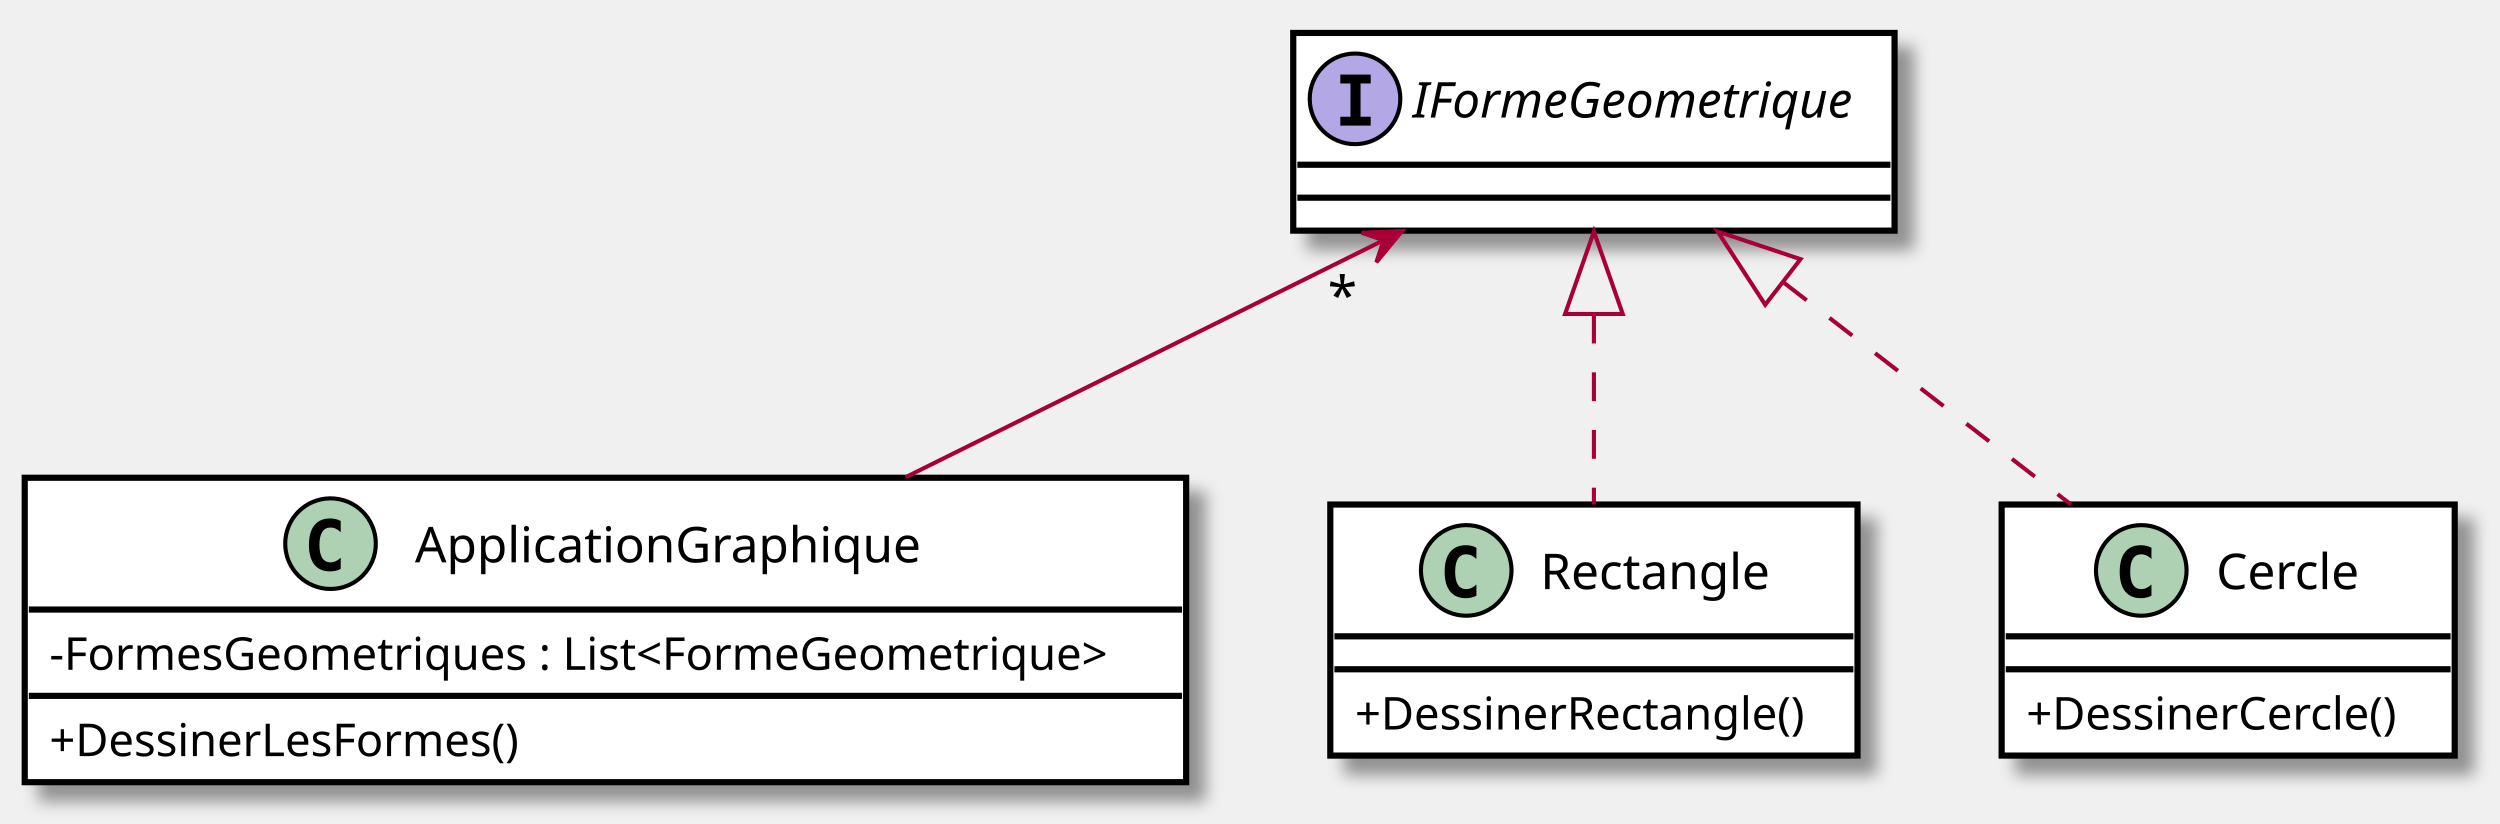
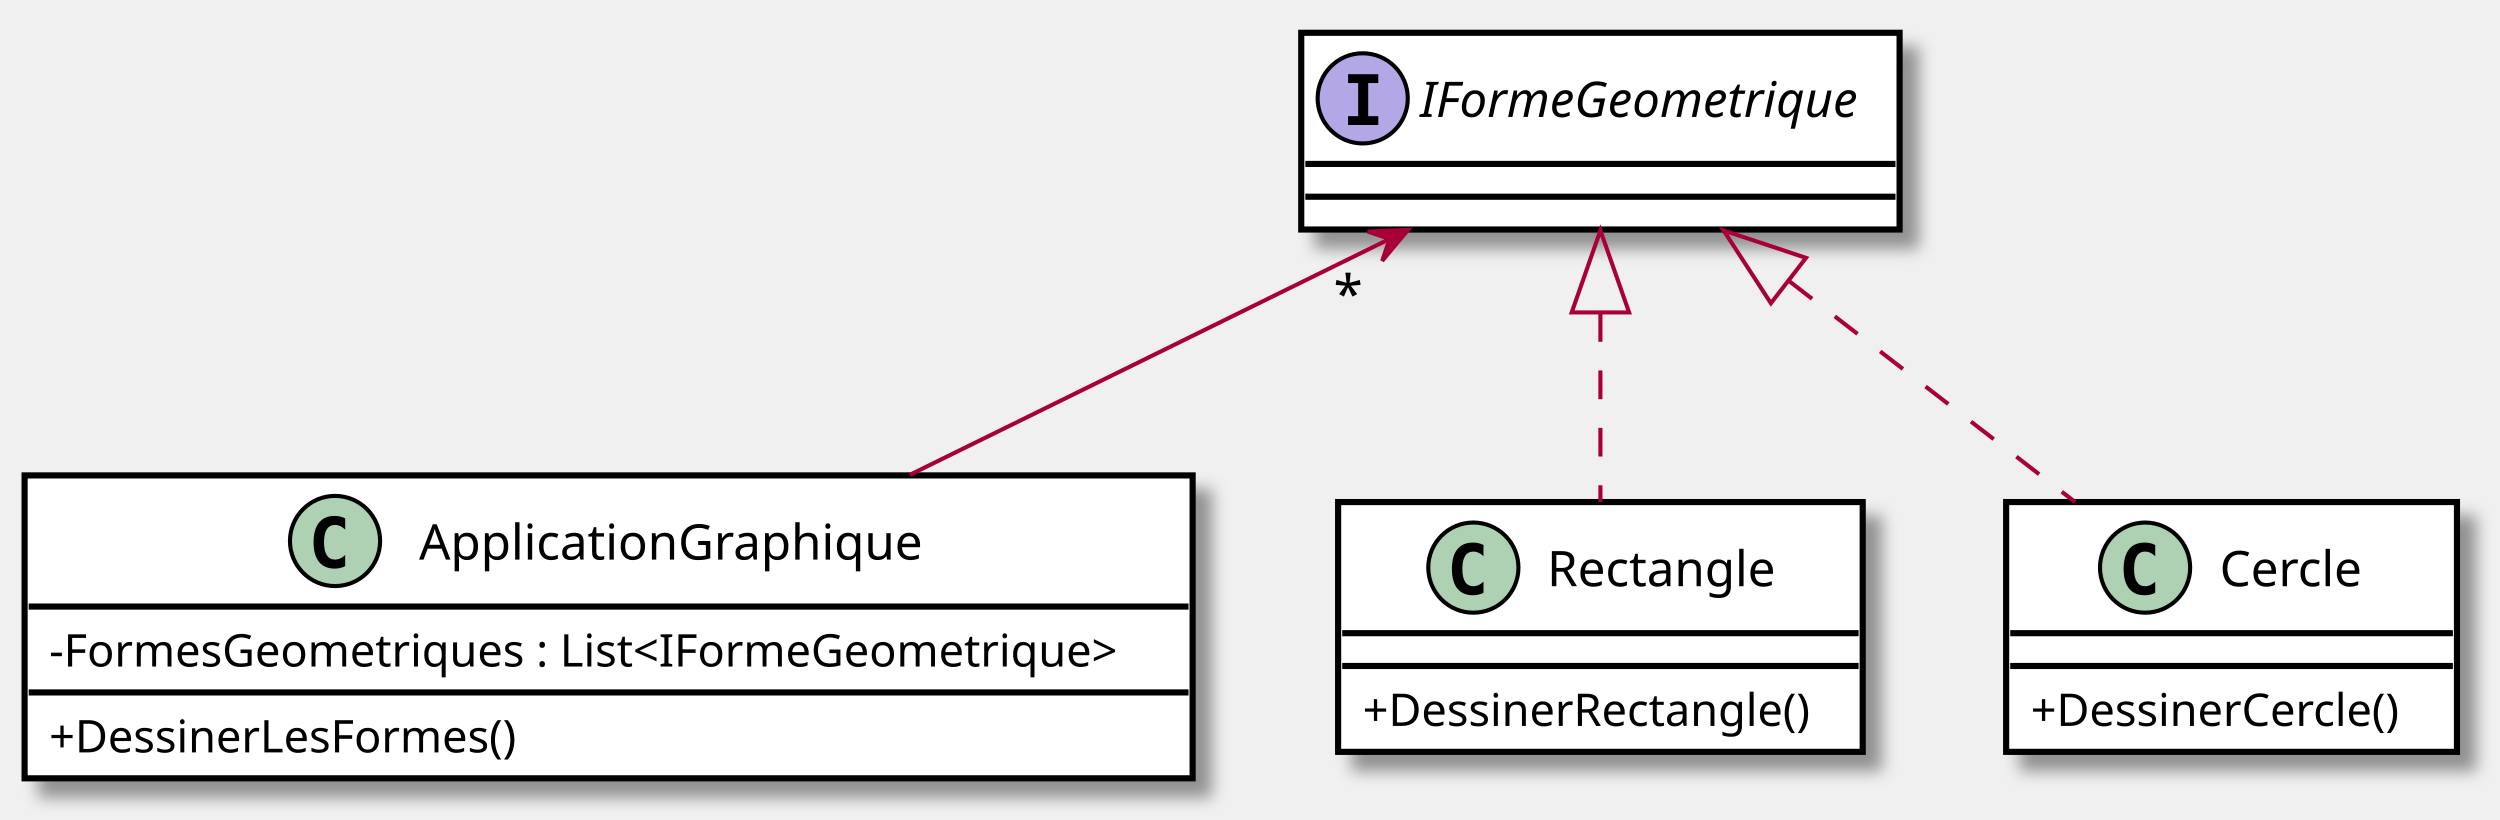
- <svg xmlns="http://www.w3.org/2000/svg" contentScriptType="application/ecmascript" contentStyleType="text/css" height="200px" preserveAspectRatio="none" style="width:607px;height:200px;" version="1.1" viewBox="0 0 607 200" width="607px" zoomAndPan="magnify">
+ <svg xmlns="http://www.w3.org/2000/svg" contentScriptType="application/ecmascript" contentStyleType="text/css" height="200px" preserveAspectRatio="none" style="width:610px;height:200px;" version="1.1" viewBox="0 0 610 200" width="610px" zoomAndPan="magnify">
  <defs>
-     <filter height="300%" id="f1f78syogwhb8u" width="300%" x="-1" y="-1">
+     <filter height="300%" id="f6xvmu9puvwm9" width="300%" x="-1" y="-1">
      <feGaussianBlur result="blurOut" stdDeviation="2.0" />
      <feColorMatrix in="blurOut" result="blurOut2" type="matrix" values="0 0 0 0 0 0 0 0 0 0 0 0 0 0 0 0 0 0 .4 0" />
      <feOffset dx="4.0" dy="4.0" in="blurOut2" result="blurOut3" />
      <feBlend in="SourceGraphic" in2="blurOut3" mode="normal" />
    </filter>
  </defs>
  <g>
-     <rect fill="#FFFFFF" filter="url(#f1f78syogwhb8u)" height="73.91" id="ApplicationGraphique" style="stroke: #000000; stroke-width: 1.5;" width="282" x="6" y="116" />
-     <ellipse cx="80.25" cy="132" fill="#ADD1B2" rx="11" ry="11" style="stroke: #000000; stroke-width: 1.0;" />
-     <path d="M82.723,138.143 Q82.142,138.442 81.503,138.591 Q80.864,138.741 80.158,138.741 Q77.651,138.741 76.332,137.089 Q75.012,135.437 75.012,132.316 Q75.012,129.186 76.332,127.535 Q77.651,125.883 80.158,125.883 Q80.864,125.883 81.511,126.032 Q82.159,126.182 82.723,126.481 L82.723,129.203 Q82.092,128.622 81.499,128.352 Q80.905,128.083 80.274,128.083 Q78.93,128.083 78.245,129.149 Q77.56,130.216 77.56,132.316 Q77.56,134.408 78.245,135.474 Q78.93,136.541 80.274,136.541 Q80.905,136.541 81.499,136.271 Q82.092,136.001 82.723,135.42 Z " />
-     <text fill="#000000" font-family="sans-serif" font-size="12" lengthAdjust="spacingAndGlyphs" textLength="125" x="100.75" y="136.535">ApplicationGraphique</text>
-     <line style="stroke: #000000; stroke-width: 1.5;" x1="7" x2="287" y1="148" y2="148" />
-     <text fill="#000000" font-family="sans-serif" font-size="11" lengthAdjust="spacingAndGlyphs" textLength="270" x="12" y="162.635">-FormesGeometriques : List&lt;FormeGeometrique&gt;</text>
-     <line style="stroke: #000000; stroke-width: 1.5;" x1="7" x2="287" y1="168.955" y2="168.955" />
+     <rect fill="#FFFFFF" filter="url(#f6xvmu9puvwm9)" height="73.91" id="ApplicationGraphique" style="stroke: #000000; stroke-width: 1.5;" width="285" x="6" y="116" />
+     <ellipse cx="81.75" cy="132" fill="#ADD1B2" rx="11" ry="11" style="stroke: #000000; stroke-width: 1.0;" />
+     <path d="M84.223,138.143 Q83.642,138.442 83.003,138.591 Q82.364,138.741 81.658,138.741 Q79.151,138.741 77.832,137.089 Q76.512,135.437 76.512,132.316 Q76.512,129.186 77.832,127.535 Q79.151,125.883 81.658,125.883 Q82.364,125.883 83.011,126.032 Q83.659,126.182 84.223,126.481 L84.223,129.203 Q83.592,128.622 82.999,128.352 Q82.405,128.083 81.774,128.083 Q80.43,128.083 79.745,129.149 Q79.06,130.216 79.06,132.316 Q79.06,134.408 79.745,135.474 Q80.43,136.541 81.774,136.541 Q82.405,136.541 82.999,136.271 Q83.592,136.001 84.223,135.42 Z " />
+     <text fill="#000000" font-family="sans-serif" font-size="12" lengthAdjust="spacingAndGlyphs" textLength="125" x="102.25" y="136.535">ApplicationGraphique</text>
+     <line style="stroke: #000000; stroke-width: 1.5;" x1="7" x2="290" y1="148" y2="148" />
+     <text fill="#000000" font-family="sans-serif" font-size="11" lengthAdjust="spacingAndGlyphs" textLength="273" x="12" y="162.635">-FormesGeometriques : List&lt;IFormeGeometrique&gt;</text>
+     <line style="stroke: #000000; stroke-width: 1.5;" x1="7" x2="290" y1="168.955" y2="168.955" />
    <text fill="#000000" font-family="sans-serif" font-size="11" lengthAdjust="spacingAndGlyphs" textLength="122" x="12" y="183.59">+DessinerLesFormes()</text>
-     <rect fill="#FFFFFF" filter="url(#f1f78syogwhb8u)" height="48" id="IFormeGeometrique" style="stroke: #000000; stroke-width: 1.5;" width="146" x="314" y="8" />
-     <ellipse cx="329" cy="24" fill="#B4A7E5" rx="11" ry="11" style="stroke: #000000; stroke-width: 1.0;" />
-     <path d="M325.428,20.265 L325.428,18.107 L332.807,18.107 L332.807,20.265 L330.342,20.265 L330.342,28.342 L332.807,28.342 L332.807,30.5 L325.428,30.5 L325.428,28.342 L327.893,28.342 L327.893,20.265 Z " />
-     <text fill="#000000" font-family="sans-serif" font-size="12" font-style="italic" lengthAdjust="spacingAndGlyphs" textLength="114" x="343" y="28.535">IFormeGeometrique</text>
-     <line style="stroke: #000000; stroke-width: 1.5;" x1="315" x2="459" y1="40" y2="40" />
-     <line style="stroke: #000000; stroke-width: 1.5;" x1="315" x2="459" y1="48" y2="48" />
-     <rect fill="#FFFFFF" filter="url(#f1f78syogwhb8u)" height="60.955" id="Rectangle" style="stroke: #000000; stroke-width: 1.5;" width="128" x="323" y="122.5" />
-     <ellipse cx="356" cy="138.5" fill="#ADD1B2" rx="11" ry="11" style="stroke: #000000; stroke-width: 1.0;" />
-     <path d="M358.473,144.643 Q357.892,144.942 357.253,145.091 Q356.614,145.241 355.908,145.241 Q353.401,145.241 352.082,143.589 Q350.762,141.937 350.762,138.816 Q350.762,135.686 352.082,134.035 Q353.401,132.383 355.908,132.383 Q356.614,132.383 357.261,132.532 Q357.909,132.682 358.473,132.981 L358.473,135.703 Q357.842,135.122 357.249,134.852 Q356.655,134.583 356.024,134.583 Q354.68,134.583 353.995,135.649 Q353.31,136.716 353.31,138.816 Q353.31,140.908 353.995,141.974 Q354.68,143.041 356.024,143.041 Q356.655,143.041 357.249,142.771 Q357.842,142.501 358.473,141.92 Z " />
-     <text fill="#000000" font-family="sans-serif" font-size="12" lengthAdjust="spacingAndGlyphs" textLength="56" x="374" y="143.035">Rectangle</text>
-     <line style="stroke: #000000; stroke-width: 1.5;" x1="324" x2="450" y1="154.5" y2="154.5" />
-     <line style="stroke: #000000; stroke-width: 1.5;" x1="324" x2="450" y1="162.5" y2="162.5" />
-     <text fill="#000000" font-family="sans-serif" font-size="11" lengthAdjust="spacingAndGlyphs" textLength="116" x="329" y="177.135">+DessinerRectangle()</text>
-     <rect fill="#FFFFFF" filter="url(#f1f78syogwhb8u)" height="60.955" id="Cercle" style="stroke: #000000; stroke-width: 1.5;" width="110" x="486" y="122.5" />
-     <ellipse cx="519.9" cy="138.5" fill="#ADD1B2" rx="11" ry="11" style="stroke: #000000; stroke-width: 1.0;" />
-     <path d="M522.373,144.643 Q521.792,144.942 521.153,145.091 Q520.514,145.241 519.808,145.241 Q517.301,145.241 515.981,143.589 Q514.662,141.937 514.662,138.816 Q514.662,135.686 515.981,134.035 Q517.301,132.383 519.808,132.383 Q520.514,132.383 521.161,132.532 Q521.809,132.682 522.373,132.981 L522.373,135.703 Q521.742,135.122 521.149,134.852 Q520.555,134.583 519.924,134.583 Q518.58,134.583 517.895,135.649 Q517.21,136.716 517.21,138.816 Q517.21,140.908 517.895,141.974 Q518.58,143.041 519.924,143.041 Q520.555,143.041 521.149,142.771 Q521.742,142.501 522.373,141.92 Z " />
-     <text fill="#000000" font-family="sans-serif" font-size="12" lengthAdjust="spacingAndGlyphs" textLength="36" x="538.1" y="143.035">Cercle</text>
-     <line style="stroke: #000000; stroke-width: 1.5;" x1="487" x2="595" y1="154.5" y2="154.5" />
-     <line style="stroke: #000000; stroke-width: 1.5;" x1="487" x2="595" y1="162.5" y2="162.5" />
-     <text fill="#000000" font-family="sans-serif" font-size="11" lengthAdjust="spacingAndGlyphs" textLength="98" x="492" y="177.135">+DessinerCercle()</text>
-     <path d="M335.96,58.31 C302.19,75.05 257.38,97.27 219.88,115.86 " fill="none" id="IFormeGeometrique&lt;-ApplicationGraphique" style="stroke: #A80036; stroke-width: 1.0;" />
-     <polygon fill="#A80036" points="340.44,56.09,330.601,56.525,335.965,58.32,334.169,63.685,340.44,56.09" style="stroke: #A80036; stroke-width: 1.0;" />
-     <text fill="#000000" font-family="sans-serif" font-size="13" lengthAdjust="spacingAndGlyphs" textLength="6" x="322.36" y="76.396">*</text>
-     <path d="M387,76.4 C387,91.72 387,108.59 387,122.49 " fill="none" id="IFormeGeometrique&lt;-Rectangle" style="stroke: #A80036; stroke-width: 1.0; stroke-dasharray: 7.0,7.0;" />
-     <polygon fill="none" points="380,76.23,387,56.23,394,76.23,380,76.23" style="stroke: #A80036; stroke-width: 1.0;" />
-     <path d="M433.11,68.63 C455.35,85.82 481.72,106.19 502.82,122.49 " fill="none" id="IFormeGeometrique&lt;-Cercle" style="stroke: #A80036; stroke-width: 1.0; stroke-dasharray: 7.0,7.0;" />
-     <polygon fill="none" points="428.6,73.99,417.06,56.23,437.16,62.92,428.6,73.99" style="stroke: #A80036; stroke-width: 1.0;" />
+     <rect fill="#FFFFFF" filter="url(#f6xvmu9puvwm9)" height="48" id="IFormeGeometrique" style="stroke: #000000; stroke-width: 1.5;" width="146" x="317.5" y="8" />
+     <ellipse cx="332.5" cy="24" fill="#B4A7E5" rx="11" ry="11" style="stroke: #000000; stroke-width: 1.0;" />
+     <path d="M328.928,20.265 L328.928,18.107 L336.307,18.107 L336.307,20.265 L333.842,20.265 L333.842,28.342 L336.307,28.342 L336.307,30.5 L328.928,30.5 L328.928,28.342 L331.393,28.342 L331.393,20.265 Z " />
+     <text fill="#000000" font-family="sans-serif" font-size="12" font-style="italic" lengthAdjust="spacingAndGlyphs" textLength="114" x="346.5" y="28.535">IFormeGeometrique</text>
+     <line style="stroke: #000000; stroke-width: 1.5;" x1="318.5" x2="462.5" y1="40" y2="40" />
+     <line style="stroke: #000000; stroke-width: 1.5;" x1="318.5" x2="462.5" y1="48" y2="48" />
+     <rect fill="#FFFFFF" filter="url(#f6xvmu9puvwm9)" height="60.955" id="Rectangle" style="stroke: #000000; stroke-width: 1.5;" width="128" x="326.5" y="122.5" />
+     <ellipse cx="359.5" cy="138.5" fill="#ADD1B2" rx="11" ry="11" style="stroke: #000000; stroke-width: 1.0;" />
+     <path d="M361.973,144.643 Q361.392,144.942 360.753,145.091 Q360.114,145.241 359.408,145.241 Q356.901,145.241 355.582,143.589 Q354.262,141.937 354.262,138.816 Q354.262,135.686 355.582,134.035 Q356.901,132.383 359.408,132.383 Q360.114,132.383 360.761,132.532 Q361.409,132.682 361.973,132.981 L361.973,135.703 Q361.342,135.122 360.749,134.852 Q360.155,134.583 359.524,134.583 Q358.18,134.583 357.495,135.649 Q356.81,136.716 356.81,138.816 Q356.81,140.908 357.495,141.974 Q358.18,143.041 359.524,143.041 Q360.155,143.041 360.749,142.771 Q361.342,142.501 361.973,141.92 Z " />
+     <text fill="#000000" font-family="sans-serif" font-size="12" lengthAdjust="spacingAndGlyphs" textLength="56" x="377.5" y="143.035">Rectangle</text>
+     <line style="stroke: #000000; stroke-width: 1.5;" x1="327.5" x2="453.5" y1="154.5" y2="154.5" />
+     <line style="stroke: #000000; stroke-width: 1.5;" x1="327.5" x2="453.5" y1="162.5" y2="162.5" />
+     <text fill="#000000" font-family="sans-serif" font-size="11" lengthAdjust="spacingAndGlyphs" textLength="116" x="332.5" y="177.135">+DessinerRectangle()</text>
+     <rect fill="#FFFFFF" filter="url(#f6xvmu9puvwm9)" height="60.955" id="Cercle" style="stroke: #000000; stroke-width: 1.5;" width="110" x="489.5" y="122.5" />
+     <ellipse cx="523.4" cy="138.5" fill="#ADD1B2" rx="11" ry="11" style="stroke: #000000; stroke-width: 1.0;" />
+     <path d="M525.873,144.643 Q525.292,144.942 524.653,145.091 Q524.014,145.241 523.308,145.241 Q520.801,145.241 519.481,143.589 Q518.162,141.937 518.162,138.816 Q518.162,135.686 519.481,134.035 Q520.801,132.383 523.308,132.383 Q524.014,132.383 524.661,132.532 Q525.309,132.682 525.873,132.981 L525.873,135.703 Q525.242,135.122 524.649,134.852 Q524.055,134.583 523.424,134.583 Q522.08,134.583 521.395,135.649 Q520.71,136.716 520.71,138.816 Q520.71,140.908 521.395,141.974 Q522.08,143.041 523.424,143.041 Q524.055,143.041 524.649,142.771 Q525.242,142.501 525.873,141.92 Z " />
+     <text fill="#000000" font-family="sans-serif" font-size="12" lengthAdjust="spacingAndGlyphs" textLength="36" x="541.6" y="143.035">Cercle</text>
+     <line style="stroke: #000000; stroke-width: 1.5;" x1="490.5" x2="598.5" y1="154.5" y2="154.5" />
+     <line style="stroke: #000000; stroke-width: 1.5;" x1="490.5" x2="598.5" y1="162.5" y2="162.5" />
+     <text fill="#000000" font-family="sans-serif" font-size="11" lengthAdjust="spacingAndGlyphs" textLength="98" x="495.5" y="177.135">+DessinerCercle()</text>
+     <path d="M339.04,58.31 C304.98,75.05 259.8,97.27 221.99,115.86 " fill="none" id="IFormeGeometrique&lt;-ApplicationGraphique" style="stroke: #A80036; stroke-width: 1.0;" />
+     <polygon fill="#A80036" points="343.55,56.09,333.709,56.487,339.067,58.303,337.25,63.66,343.55,56.09" style="stroke: #A80036; stroke-width: 1.0;" />
+     <text fill="#000000" font-family="sans-serif" font-size="13" lengthAdjust="spacingAndGlyphs" textLength="6" x="325.375" y="76.396">*</text>
+     <path d="M390.5,76.4 C390.5,91.72 390.5,108.59 390.5,122.49 " fill="none" id="IFormeGeometrique&lt;-Rectangle" style="stroke: #A80036; stroke-width: 1.0; stroke-dasharray: 7.0,7.0;" />
+     <polygon fill="none" points="383.5,76.23,390.5,56.23,397.5,76.23,383.5,76.23" style="stroke: #A80036; stroke-width: 1.0;" />
+     <path d="M436.61,68.63 C458.85,85.82 485.22,106.19 506.32,122.49 " fill="none" id="IFormeGeometrique&lt;-Cercle" style="stroke: #A80036; stroke-width: 1.0; stroke-dasharray: 7.0,7.0;" />
+     <polygon fill="none" points="432.1,73.99,420.56,56.23,440.66,62.92,432.1,73.99" style="stroke: #A80036; stroke-width: 1.0;" />
  </g>
</svg>
